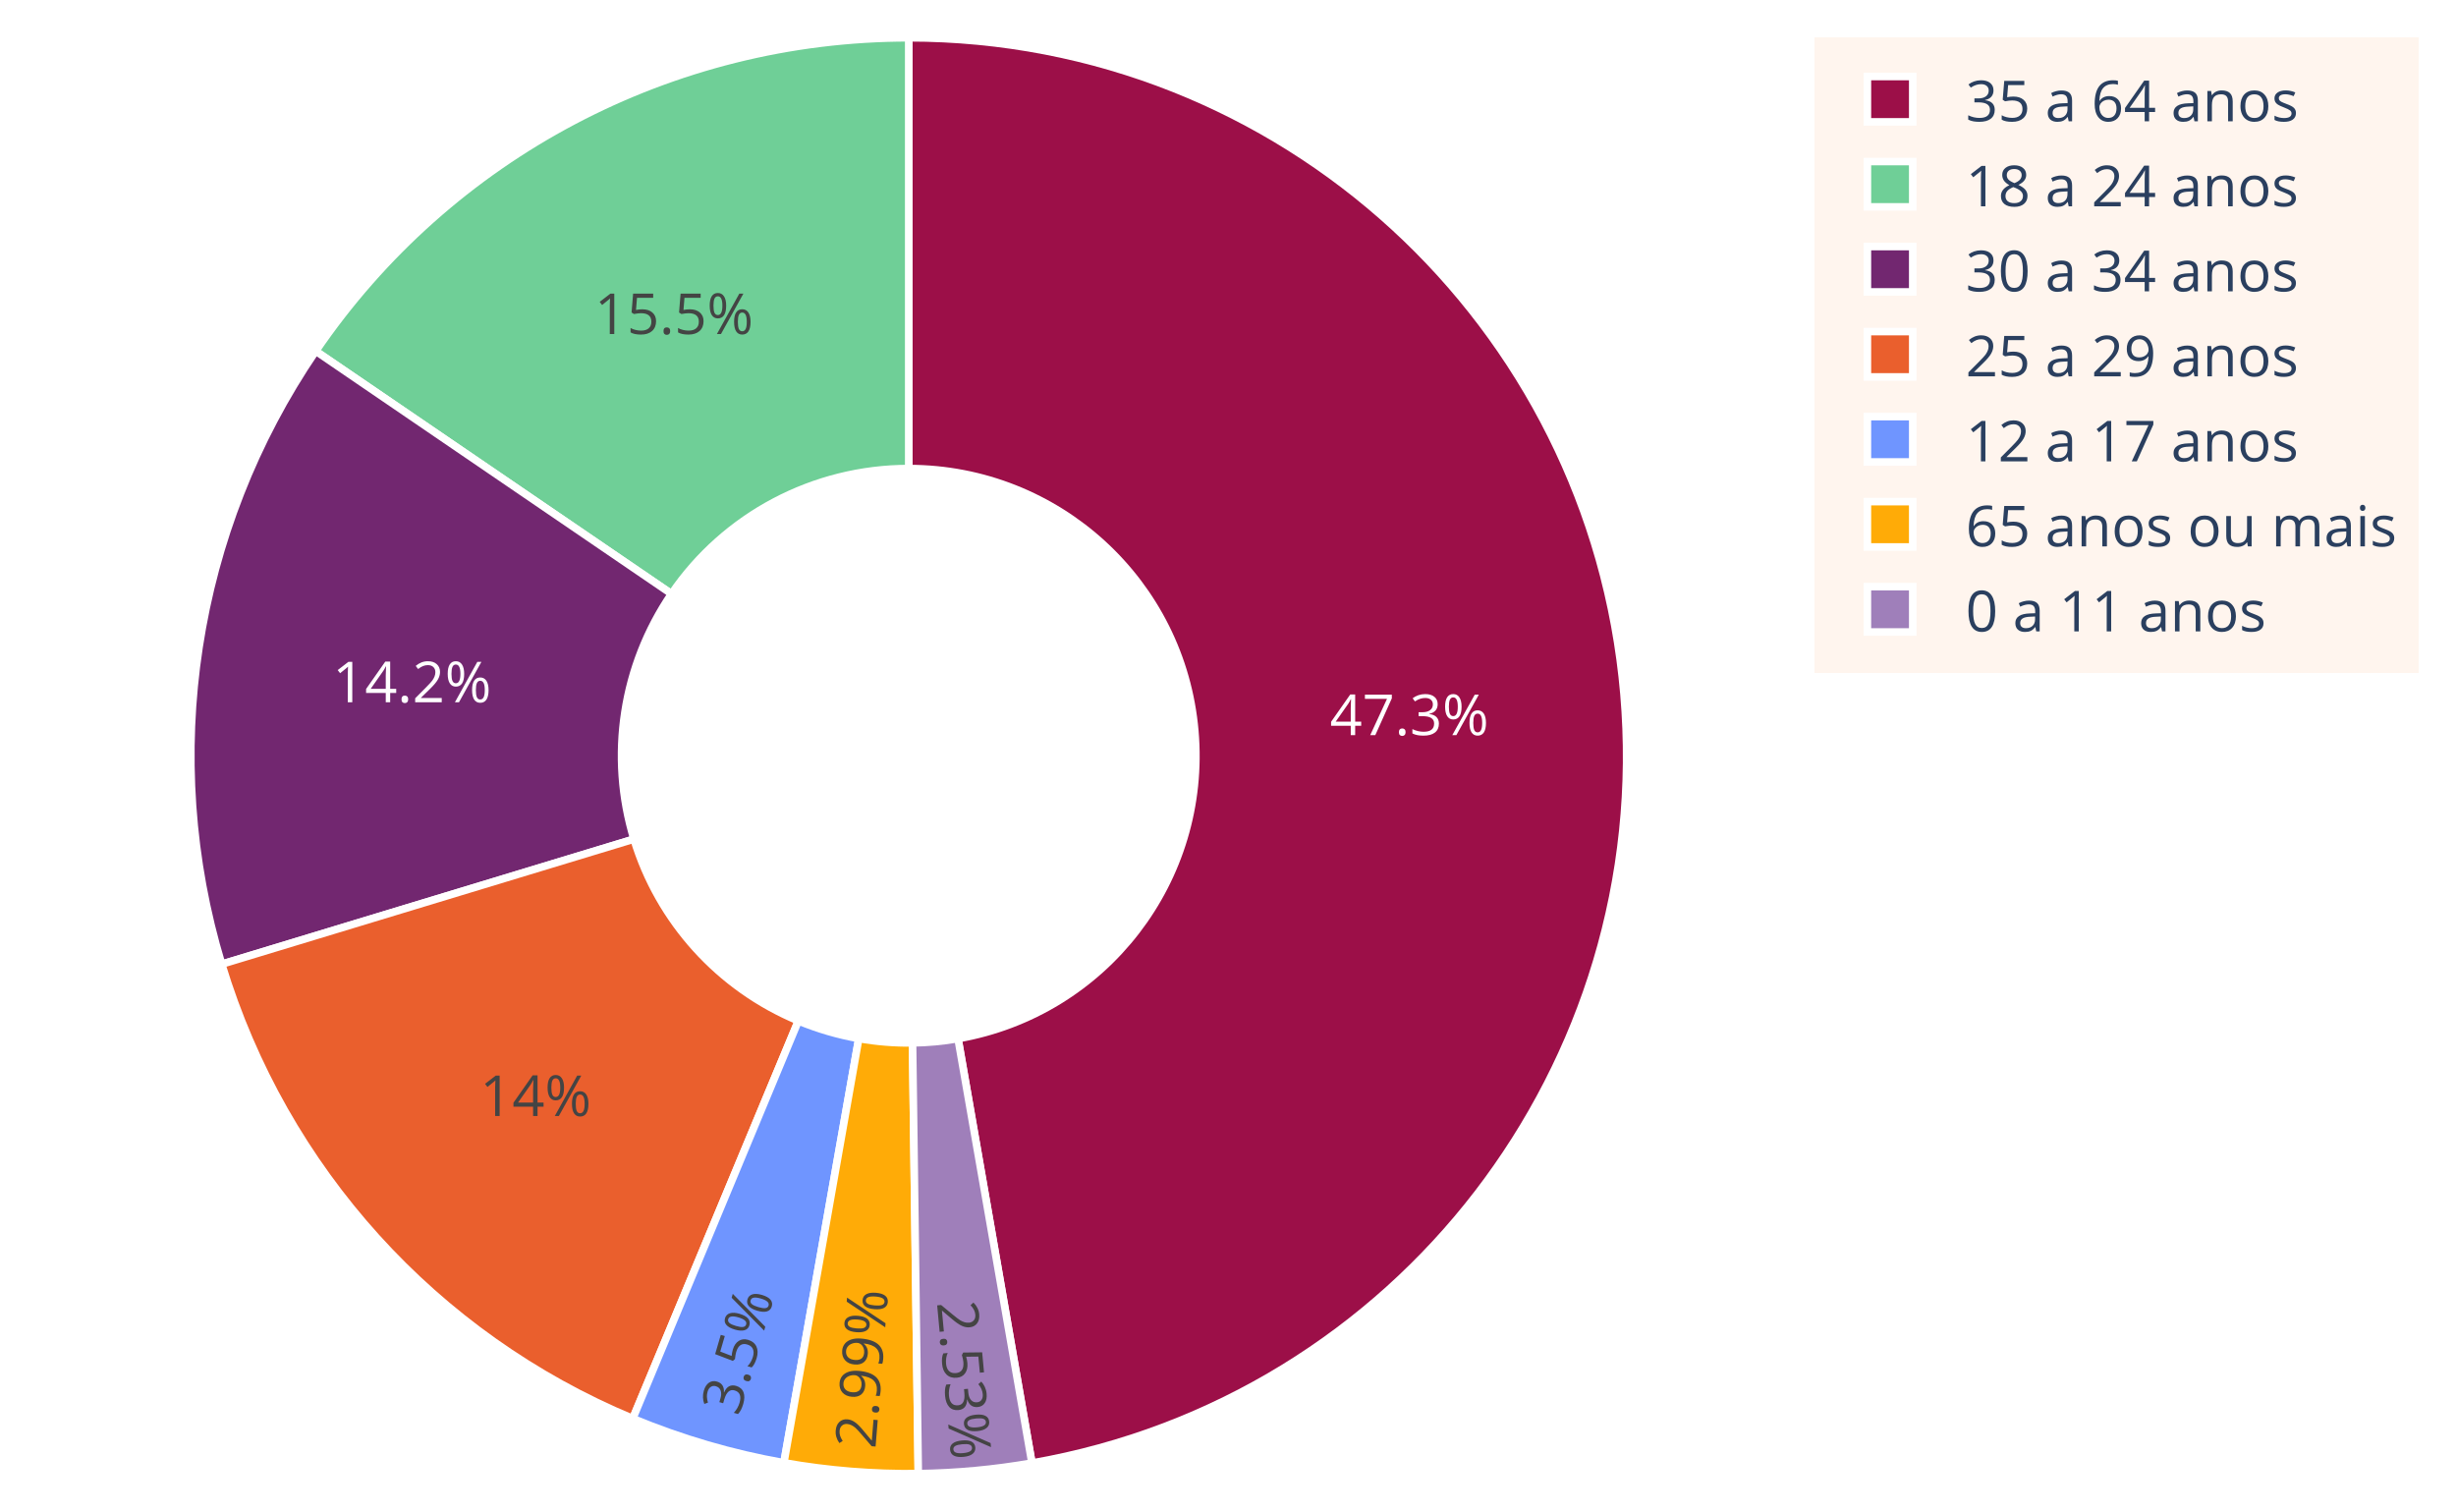
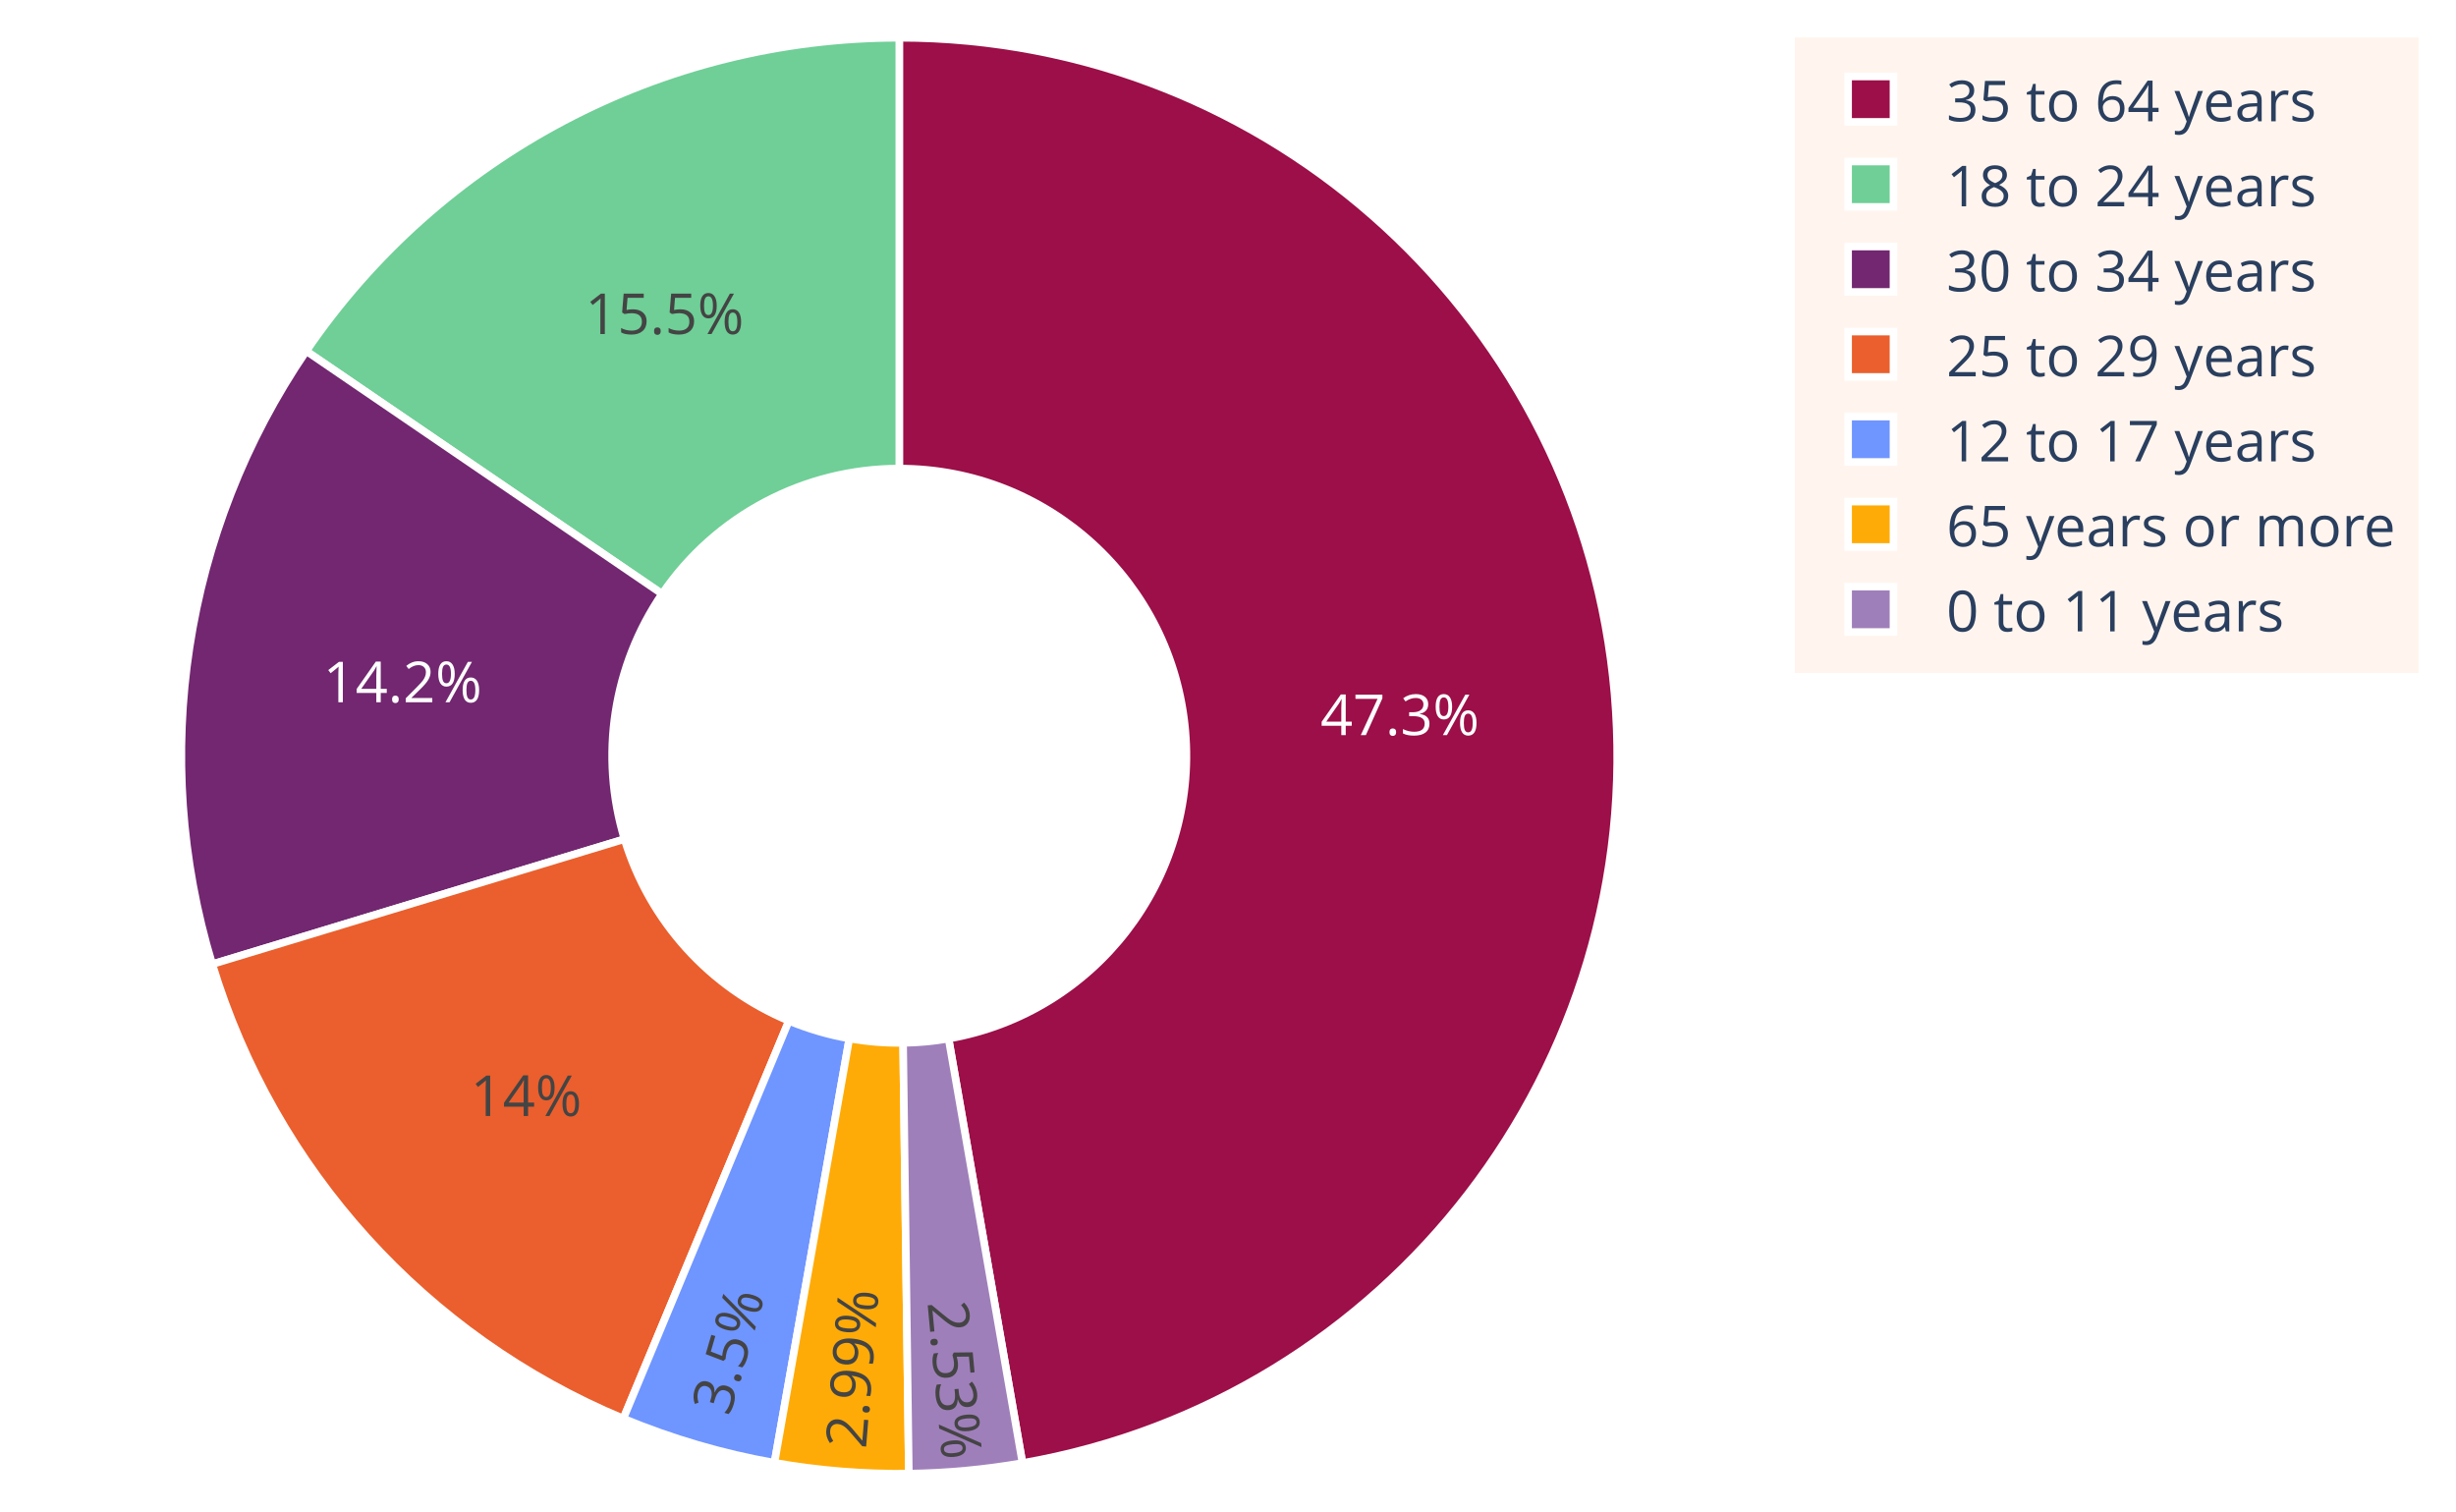
<svg xmlns="http://www.w3.org/2000/svg" class="main-svg" width="650" height="400" style="" viewBox="0 0 650 400">
  <rect x="0" y="0" width="650" height="400" style="fill: rgb(255, 255, 255); fill-opacity: 1;" />
-   <defs id="defs-29852d">
+   <defs id="defs-ef983b">
    <g class="clips" />
    <g class="gradients" />
    <g class="patterns" />
  </defs>
  <g class="bglayer" />
  <g class="layer-below">
    <g class="imagelayer" />
    <g class="shapelayer" />
  </g>
  <g class="cartesianlayer" />
  <g class="polarlayer" />
  <g class="smithlayer" />
  <g class="ternarylayer" />
  <g class="geolayer" />
  <g class="funnelarealayer" />
  <g class="pielayer">
    <g class="trace" stroke-linejoin="round" style="opacity: 1;">
      <g class="slice">
-         <path class="surface" d="M253.545,274.872a76,76 0 0 0 -13.045,-150.872l0,-114a190,190 0 0 1 32.613,377.18Z" style="pointer-events: none; fill: rgb(156, 15, 72); fill-opacity: 1; stroke-width: 2; stroke: rgb(255, 255, 255); stroke-opacity: 1;" />
+         <path class="surface" d="M251.045,274.872a76,76 0 0 0 -13.045,-150.872l0,-114a190,190 0 0 1 32.613,377.18Z" style="pointer-events: none; fill: rgb(156, 15, 72); fill-opacity: 1; stroke-width: 2; stroke: rgb(255, 255, 255); stroke-opacity: 1;" />
        <g class="slicetext">
-           <text data-notex="1" class="slicetext" transform="translate(373.0056,194.5428)" text-anchor="middle" x="0" y="0" style="font-family: 'Open Sans', verdana, arial, sans-serif; font-size: 15px; fill: rgb(255, 255, 255); fill-opacity: 1; white-space: pre;">47.3%</text>
+           <text data-notex="1" class="slicetext" transform="translate(370.5056,194.5428)" text-anchor="middle" x="0" y="0" style="font-family: 'Open Sans', verdana, arial, sans-serif; font-size: 15px; fill: rgb(255, 255, 255); fill-opacity: 1; white-space: pre;">47.3%</text>
        </g>
      </g>
      <g class="slice">
-         <path class="surface" d="M240.5,124a76,76 0 0 0 -62.779,33.165l-94.168,-64.252a190,190 0 0 1 156.947,-82.913Z" style="pointer-events: none; fill: rgb(111, 207, 151); fill-opacity: 1; stroke-width: 2; stroke: rgb(255, 255, 255); stroke-opacity: 1;" />
+         <path class="surface" d="M238,124a76,76 0 0 0 -62.779,33.165l-94.168,-64.252a190,190 0 0 1 156.947,-82.913Z" style="pointer-events: none; fill: rgb(111, 207, 151); fill-opacity: 1; stroke-width: 2; stroke: rgb(255, 255, 255); stroke-opacity: 1;" />
        <g class="slicetext">
-           <text data-notex="1" class="slicetext" transform="translate(178.3742,88.4016)" text-anchor="middle" x="0" y="0" style="font-family: 'Open Sans', verdana, arial, sans-serif; font-size: 15px; fill: rgb(68, 68, 68); fill-opacity: 1; white-space: pre;">15.5%</text>
+           <text data-notex="1" class="slicetext" transform="translate(175.8742,88.4016)" text-anchor="middle" x="0" y="0" style="font-family: 'Open Sans', verdana, arial, sans-serif; font-size: 15px; fill: rgb(68, 68, 68); fill-opacity: 1; white-space: pre;">15.5%</text>
        </g>
      </g>
      <g class="slice">
-         <path class="surface" d="M177.721,157.165a76,76 0 0 0 -9.947,64.9l-109.09,33.098a190,190 0 0 1 24.869,-162.25Z" style="pointer-events: none; fill: rgb(114, 39, 112); fill-opacity: 1; stroke-width: 2; stroke: rgb(255, 255, 255); stroke-opacity: 1;" />
+         <path class="surface" d="M175.221,157.165a76,76 0 0 0 -9.947,64.9l-109.09,33.098a190,190 0 0 1 24.869,-162.25Z" style="pointer-events: none; fill: rgb(114, 39, 112); fill-opacity: 1; stroke-width: 2; stroke: rgb(255, 255, 255); stroke-opacity: 1;" />
        <g class="slicetext">
-           <text data-notex="1" class="slicetext" transform="translate(109.0353,185.8499)" text-anchor="middle" x="0" y="0" style="font-family: 'Open Sans', verdana, arial, sans-serif; font-size: 15px; fill: rgb(255, 255, 255); fill-opacity: 1; white-space: pre;">14.2%</text>
+           <text data-notex="1" class="slicetext" transform="translate(106.5353,185.8499)" text-anchor="middle" x="0" y="0" style="font-family: 'Open Sans', verdana, arial, sans-serif; font-size: 15px; fill: rgb(255, 255, 255); fill-opacity: 1; white-space: pre;">14.2%</text>
        </g>
      </g>
      <g class="slice">
-         <path class="surface" d="M167.774,222.065a76,76 0 0 0 43.516,48.097l-43.816,105.244a190,190 0 0 1 -108.79,-120.243Z" style="pointer-events: none; fill: rgb(234, 95, 45); fill-opacity: 1; stroke-width: 2; stroke: rgb(255, 255, 255); stroke-opacity: 1;" />
+         <path class="surface" d="M165.274,222.065a76,76 0 0 0 43.516,48.097l-43.816,105.244a190,190 0 0 1 -108.79,-120.243Z" style="pointer-events: none; fill: rgb(234, 95, 45); fill-opacity: 1; stroke-width: 2; stroke: rgb(255, 255, 255); stroke-opacity: 1;" />
        <g class="slicetext">
-           <text data-notex="1" class="slicetext" transform="translate(141.7472,295.3469)" text-anchor="middle" x="0" y="0" style="font-family: 'Open Sans', verdana, arial, sans-serif; font-size: 15px; fill: rgb(68, 68, 68); fill-opacity: 1; white-space: pre;">14%</text>
+           <text data-notex="1" class="slicetext" transform="translate(139.2472,295.3469)" text-anchor="middle" x="0" y="0" style="font-family: 'Open Sans', verdana, arial, sans-serif; font-size: 15px; fill: rgb(68, 68, 68); fill-opacity: 1; white-space: pre;">14%</text>
        </g>
      </g>
      <g class="slice">
-         <path class="surface" d="M211.29,270.162a76,76 0 0 0 15.995,4.68l-19.823,112.263a190,190 0 0 1 -39.988,-11.7Z" style="pointer-events: none; fill: rgb(111, 149, 255); fill-opacity: 1; stroke-width: 2; stroke: rgb(255, 255, 255); stroke-opacity: 1;" />
+         <path class="surface" d="M208.79,270.162a76,76 0 0 0 15.995,4.68l-19.823,112.263a190,190 0 0 1 -39.988,-11.7Z" style="pointer-events: none; fill: rgb(111, 149, 255); fill-opacity: 1; stroke-width: 2; stroke: rgb(255, 255, 255); stroke-opacity: 1;" />
        <g class="slicetext">
-           <text data-notex="1" class="slicetext" transform="translate(200.2519,358.9299)rotate(-73.69161)" text-anchor="middle" x="0" y="0" style="font-family: 'Open Sans', verdana, arial, sans-serif; font-size: 15px; fill: rgb(68, 68, 68); fill-opacity: 1; white-space: pre;">3.5%</text>
+           <text data-notex="1" class="slicetext" transform="translate(197.7519,358.9299)rotate(-73.69161)" text-anchor="middle" x="0" y="0" style="font-family: 'Open Sans', verdana, arial, sans-serif; font-size: 15px; fill: rgb(68, 68, 68); fill-opacity: 1; white-space: pre;">3.5%</text>
        </g>
      </g>
      <g class="slice">
-         <path class="surface" d="M227.285,274.842a76,76 0 0 0 14.229,1.151l1.521,113.99a190,190 0 0 1 -35.572,-2.877Z" style="pointer-events: none; fill: rgb(255, 171, 7); fill-opacity: 1; stroke-width: 2; stroke: rgb(255, 255, 255); stroke-opacity: 1;" />
+         <path class="surface" d="M224.785,274.842a76,76 0 0 0 14.229,1.151l1.521,113.99a190,190 0 0 1 -35.572,-2.877Z" style="pointer-events: none; fill: rgb(255, 171, 7); fill-opacity: 1; stroke-width: 2; stroke: rgb(255, 255, 255); stroke-opacity: 1;" />
        <g class="slicetext">
-           <text data-notex="1" class="slicetext" transform="translate(233.3682,362.5832)rotate(-85.3754)" text-anchor="middle" x="0" y="0" style="font-family: 'Open Sans', verdana, arial, sans-serif; font-size: 15px; fill: rgb(68, 68, 68); fill-opacity: 1; white-space: pre;">2.99%</text>
+           <text data-notex="1" class="slicetext" transform="translate(230.8682,362.5832)rotate(-85.3754)" text-anchor="middle" x="0" y="0" style="font-family: 'Open Sans', verdana, arial, sans-serif; font-size: 15px; fill: rgb(68, 68, 68); fill-opacity: 1; white-space: pre;">2.99%</text>
        </g>
      </g>
      <g class="slice">
-         <path class="surface" d="M241.514,275.993a76,76 0 0 0 12.031,-1.121l19.568,112.308a190,190 0 0 1 -30.078,2.803Z" style="pointer-events: none; fill: rgb(159, 127, 186); fill-opacity: 1; stroke-width: 2; stroke: rgb(255, 255, 255); stroke-opacity: 1;" />
+         <path class="surface" d="M239.014,275.993a76,76 0 0 0 12.031,-1.121l19.568,112.308a190,190 0 0 1 -30.078,2.803Z" style="pointer-events: none; fill: rgb(159, 127, 186); fill-opacity: 1; stroke-width: 2; stroke: rgb(255, 255, 255); stroke-opacity: 1;" />
        <g class="slicetext">
-           <text data-notex="1" class="slicetext" transform="translate(249.9128,365.6705)rotate(84.67598)" text-anchor="middle" x="0" y="0" style="font-family: 'Open Sans', verdana, arial, sans-serif; font-size: 15px; fill: rgb(68, 68, 68); fill-opacity: 1; white-space: pre;">2.53%</text>
+           <text data-notex="1" class="slicetext" transform="translate(247.4128,365.6705)rotate(84.67598)" text-anchor="middle" x="0" y="0" style="font-family: 'Open Sans', verdana, arial, sans-serif; font-size: 15px; fill: rgb(68, 68, 68); fill-opacity: 1; white-space: pre;">2.53%</text>
        </g>
      </g>
    </g>
  </g>
  <g class="iciclelayer" />
  <g class="treemaplayer" />
  <g class="sunburstlayer" />
  <g class="glimages" />
-   <defs id="topdefs-29852d">
+   <defs id="topdefs-ef983b">
    <g class="clips" />
-     <clipPath id="legend29852d">
-       <rect width="160" height="168" x="0" y="0" />
+     <clipPath id="legendef983b">
+       <rect width="165" height="168" x="0" y="0" />
    </clipPath>
  </defs>
  <g class="layer-above">
    <g class="imagelayer" />
    <g class="shapelayer" />
  </g>
  <g class="infolayer">
-     <g class="legend" pointer-events="all" transform="translate(480.22,10)">
-       <rect class="bg" shape-rendering="crispEdges" width="160" height="168" x="0" y="0" style="stroke: rgb(68, 68, 68); stroke-opacity: 1; fill: rgb(255, 245, 238); fill-opacity: 1; stroke-width: 0px;" />
-       <g class="scrollbox" transform="" clip-path="url(#legend29852d)">
+     <g class="legend" pointer-events="all" transform="translate(475.12,10)">
+       <rect class="bg" shape-rendering="crispEdges" width="165" height="168" x="0" y="0" style="stroke: rgb(68, 68, 68); stroke-opacity: 1; fill: rgb(255, 245, 238); fill-opacity: 1; stroke-width: 0px;" />
+       <g class="scrollbox" transform="" clip-path="url(#legendef983b)">
        <g class="groups">
          <g class="traces" transform="translate(0,16.25)" style="opacity: 1;">
-             <text class="legendtext" text-anchor="start" x="40" y="5.85" style="font-family: 'Open Sans', verdana, arial, sans-serif; font-size: 15px; fill: rgb(42, 63, 95); fill-opacity: 1; white-space: pre;">35 a 64 anos</text>
+             <text class="legendtext" text-anchor="start" x="40" y="5.85" style="font-family: 'Open Sans', verdana, arial, sans-serif; font-size: 15px; fill: rgb(42, 63, 95); fill-opacity: 1; white-space: pre;">35 to 64 years</text>
            <g class="layers" style="opacity: 1;">
              <g class="legendfill" />
              <g class="legendlines" />
              <g class="legendsymbols">
                <g class="legendpoints">
                  <path class="legendpie" d="M6,6H-6V-6H6Z" transform="translate(20,0)" style="fill: rgb(156, 15, 72); fill-opacity: 1; stroke-width: 2; stroke: rgb(255, 255, 255); stroke-opacity: 1;" />
                </g>
              </g>
            </g>
-             <rect class="legendtoggle" x="0" y="-11.25" width="154.125" height="22.5" style="fill: rgb(0, 0, 0); fill-opacity: 0;" />
+             <rect class="legendtoggle" x="0" y="-11.25" width="159.188" height="22.5" style="fill: rgb(0, 0, 0); fill-opacity: 0;" />
          </g>
          <g class="traces" transform="translate(0,38.75)" style="opacity: 1;">
-             <text class="legendtext" text-anchor="start" x="40" y="5.85" style="font-family: 'Open Sans', verdana, arial, sans-serif; font-size: 15px; fill: rgb(42, 63, 95); fill-opacity: 1; white-space: pre;">18 a 24 anos</text>
+             <text class="legendtext" text-anchor="start" x="40" y="5.85" style="font-family: 'Open Sans', verdana, arial, sans-serif; font-size: 15px; fill: rgb(42, 63, 95); fill-opacity: 1; white-space: pre;">18 to 24 years</text>
            <g class="layers" style="opacity: 1;">
              <g class="legendfill" />
              <g class="legendlines" />
              <g class="legendsymbols">
                <g class="legendpoints">
                  <path class="legendpie" d="M6,6H-6V-6H6Z" transform="translate(20,0)" style="fill: rgb(111, 207, 151); fill-opacity: 1; stroke-width: 2; stroke: rgb(255, 255, 255); stroke-opacity: 1;" />
                </g>
              </g>
            </g>
-             <rect class="legendtoggle" x="0" y="-11.25" width="154.125" height="22.5" style="fill: rgb(0, 0, 0); fill-opacity: 0;" />
+             <rect class="legendtoggle" x="0" y="-11.25" width="159.188" height="22.5" style="fill: rgb(0, 0, 0); fill-opacity: 0;" />
          </g>
          <g class="traces" transform="translate(0,61.25)" style="opacity: 1;">
-             <text class="legendtext" text-anchor="start" x="40" y="5.85" style="font-family: 'Open Sans', verdana, arial, sans-serif; font-size: 15px; fill: rgb(42, 63, 95); fill-opacity: 1; white-space: pre;">30 a 34 anos</text>
+             <text class="legendtext" text-anchor="start" x="40" y="5.85" style="font-family: 'Open Sans', verdana, arial, sans-serif; font-size: 15px; fill: rgb(42, 63, 95); fill-opacity: 1; white-space: pre;">30 to 34 years</text>
            <g class="layers" style="opacity: 1;">
              <g class="legendfill" />
              <g class="legendlines" />
              <g class="legendsymbols">
                <g class="legendpoints">
                  <path class="legendpie" d="M6,6H-6V-6H6Z" transform="translate(20,0)" style="fill: rgb(114, 39, 112); fill-opacity: 1; stroke-width: 2; stroke: rgb(255, 255, 255); stroke-opacity: 1;" />
                </g>
              </g>
            </g>
-             <rect class="legendtoggle" x="0" y="-11.25" width="154.125" height="22.5" style="fill: rgb(0, 0, 0); fill-opacity: 0;" />
+             <rect class="legendtoggle" x="0" y="-11.25" width="159.188" height="22.5" style="fill: rgb(0, 0, 0); fill-opacity: 0;" />
          </g>
          <g class="traces" transform="translate(0,83.75)" style="opacity: 1;">
-             <text class="legendtext" text-anchor="start" x="40" y="5.85" style="font-family: 'Open Sans', verdana, arial, sans-serif; font-size: 15px; fill: rgb(42, 63, 95); fill-opacity: 1; white-space: pre;">25 a 29 anos</text>
+             <text class="legendtext" text-anchor="start" x="40" y="5.85" style="font-family: 'Open Sans', verdana, arial, sans-serif; font-size: 15px; fill: rgb(42, 63, 95); fill-opacity: 1; white-space: pre;">25 to 29 years</text>
            <g class="layers" style="opacity: 1;">
              <g class="legendfill" />
              <g class="legendlines" />
              <g class="legendsymbols">
                <g class="legendpoints">
                  <path class="legendpie" d="M6,6H-6V-6H6Z" transform="translate(20,0)" style="fill: rgb(234, 95, 45); fill-opacity: 1; stroke-width: 2; stroke: rgb(255, 255, 255); stroke-opacity: 1;" />
                </g>
              </g>
            </g>
-             <rect class="legendtoggle" x="0" y="-11.25" width="154.125" height="22.5" style="fill: rgb(0, 0, 0); fill-opacity: 0;" />
+             <rect class="legendtoggle" x="0" y="-11.25" width="159.188" height="22.5" style="fill: rgb(0, 0, 0); fill-opacity: 0;" />
          </g>
          <g class="traces" transform="translate(0,106.25)" style="opacity: 1;">
-             <text class="legendtext" text-anchor="start" x="40" y="5.85" style="font-family: 'Open Sans', verdana, arial, sans-serif; font-size: 15px; fill: rgb(42, 63, 95); fill-opacity: 1; white-space: pre;">12 a 17 anos</text>
+             <text class="legendtext" text-anchor="start" x="40" y="5.85" style="font-family: 'Open Sans', verdana, arial, sans-serif; font-size: 15px; fill: rgb(42, 63, 95); fill-opacity: 1; white-space: pre;">12 to 17 years</text>
            <g class="layers" style="opacity: 1;">
              <g class="legendfill" />
              <g class="legendlines" />
              <g class="legendsymbols">
                <g class="legendpoints">
                  <path class="legendpie" d="M6,6H-6V-6H6Z" transform="translate(20,0)" style="fill: rgb(111, 149, 255); fill-opacity: 1; stroke-width: 2; stroke: rgb(255, 255, 255); stroke-opacity: 1;" />
                </g>
              </g>
            </g>
-             <rect class="legendtoggle" x="0" y="-11.25" width="154.125" height="22.5" style="fill: rgb(0, 0, 0); fill-opacity: 0;" />
+             <rect class="legendtoggle" x="0" y="-11.25" width="159.188" height="22.5" style="fill: rgb(0, 0, 0); fill-opacity: 0;" />
          </g>
          <g class="traces" transform="translate(0,128.75)" style="opacity: 1;">
-             <text class="legendtext" text-anchor="start" x="40" y="5.85" style="font-family: 'Open Sans', verdana, arial, sans-serif; font-size: 15px; fill: rgb(42, 63, 95); fill-opacity: 1; white-space: pre;">65 anos ou mais</text>
+             <text class="legendtext" text-anchor="start" x="40" y="5.85" style="font-family: 'Open Sans', verdana, arial, sans-serif; font-size: 15px; fill: rgb(42, 63, 95); fill-opacity: 1; white-space: pre;">65 years or more</text>
            <g class="layers" style="opacity: 1;">
              <g class="legendfill" />
              <g class="legendlines" />
              <g class="legendsymbols">
                <g class="legendpoints">
                  <path class="legendpie" d="M6,6H-6V-6H6Z" transform="translate(20,0)" style="fill: rgb(255, 171, 7); fill-opacity: 1; stroke-width: 2; stroke: rgb(255, 255, 255); stroke-opacity: 1;" />
                </g>
              </g>
            </g>
-             <rect class="legendtoggle" x="0" y="-11.25" width="154.125" height="22.5" style="fill: rgb(0, 0, 0); fill-opacity: 0;" />
+             <rect class="legendtoggle" x="0" y="-11.25" width="159.188" height="22.5" style="fill: rgb(0, 0, 0); fill-opacity: 0;" />
          </g>
          <g class="traces" transform="translate(0,151.25)" style="opacity: 1;">
-             <text class="legendtext" text-anchor="start" x="40" y="5.85" style="font-family: 'Open Sans', verdana, arial, sans-serif; font-size: 15px; fill: rgb(42, 63, 95); fill-opacity: 1; white-space: pre;">0 a 11 anos</text>
+             <text class="legendtext" text-anchor="start" x="40" y="5.85" style="font-family: 'Open Sans', verdana, arial, sans-serif; font-size: 15px; fill: rgb(42, 63, 95); fill-opacity: 1; white-space: pre;">0 to 11 years</text>
            <g class="layers" style="opacity: 1;">
              <g class="legendfill" />
              <g class="legendlines" />
              <g class="legendsymbols">
                <g class="legendpoints">
                  <path class="legendpie" d="M6,6H-6V-6H6Z" transform="translate(20,0)" style="fill: rgb(159, 127, 186); fill-opacity: 1; stroke-width: 2; stroke: rgb(255, 255, 255); stroke-opacity: 1;" />
                </g>
              </g>
            </g>
-             <rect class="legendtoggle" x="0" y="-11.25" width="154.125" height="22.5" style="fill: rgb(0, 0, 0); fill-opacity: 0;" />
+             <rect class="legendtoggle" x="0" y="-11.25" width="159.188" height="22.5" style="fill: rgb(0, 0, 0); fill-opacity: 0;" />
          </g>
        </g>
      </g>
      <rect class="scrollbar" rx="20" ry="3" width="0" height="0" x="0" y="0" style="fill: rgb(128, 139, 164); fill-opacity: 1;" />
    </g>
    <g class="g-gtitle" />
  </g>
</svg>
